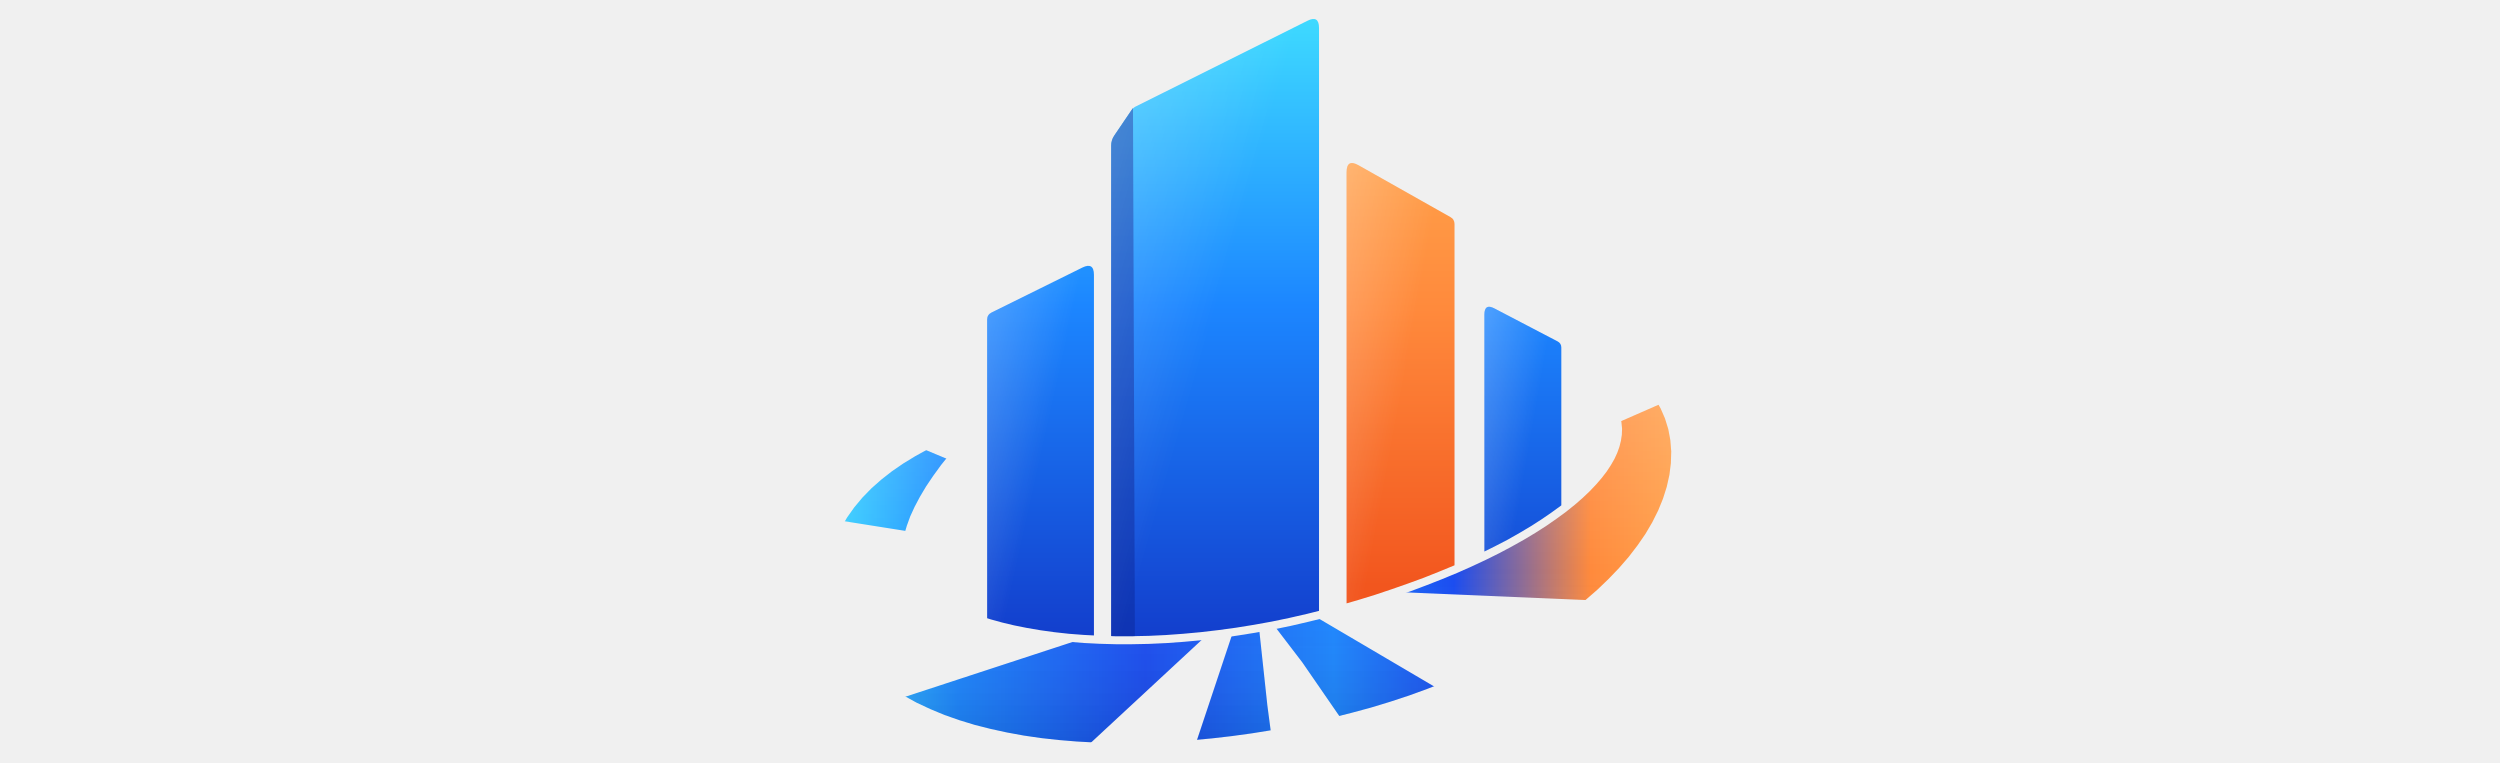
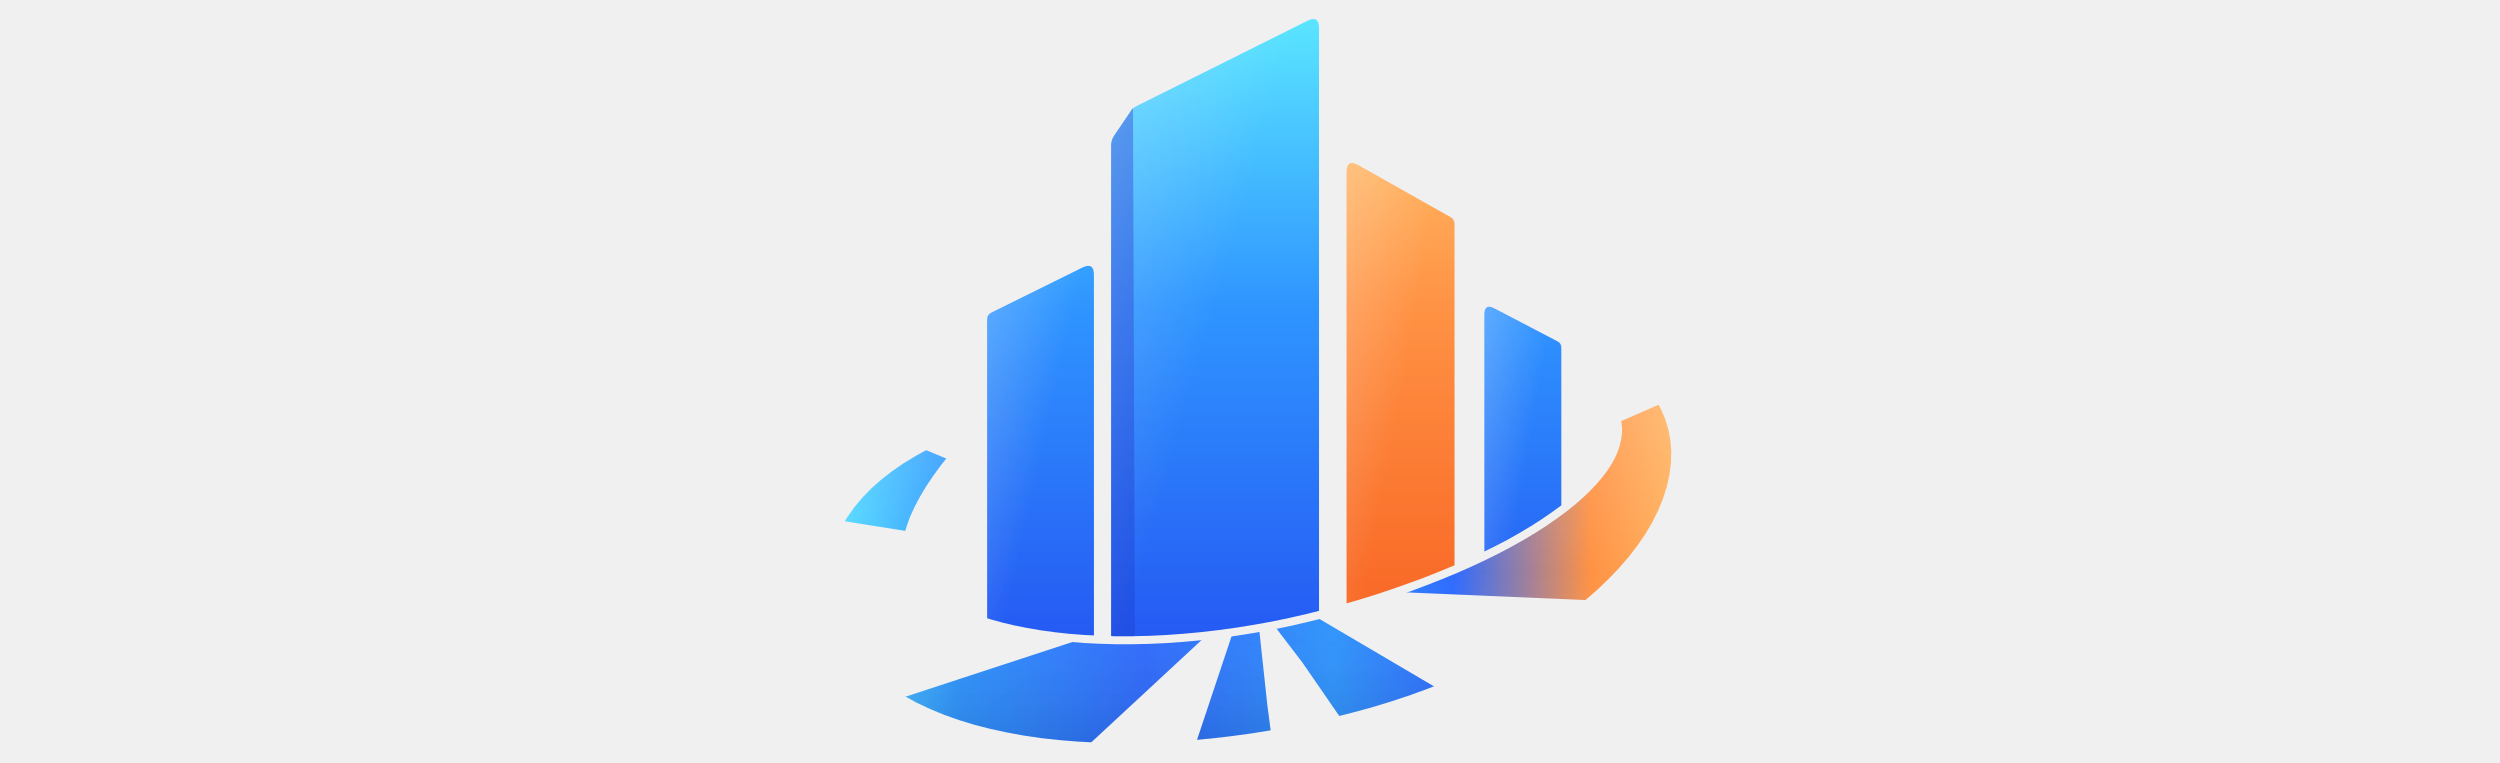
<svg xmlns="http://www.w3.org/2000/svg" viewBox="0 0 2177 664" role="img" aria-label="Vallo">
  <defs>
    <linearGradient id="vm-blue" x1="0" y1="260" x2="0" y2="830" gradientUnits="userSpaceOnUse">
-       <stop offset="0" stop-color="#3FDCFF" />
-       <stop offset="0.45" stop-color="#1C86FF" />
-       <stop offset="1" stop-color="#1238C8" />
+       <stop offset="0" stop-color="#5BE7FF" />
+       <stop offset="0.45" stop-color="#2F95FF" />
+       <stop offset="1" stop-color="#2455F2" />
    </linearGradient>
    <linearGradient id="vm-orange" x1="0" y1="388" x2="0" y2="760" gradientUnits="userSpaceOnUse">
-       <stop offset="0" stop-color="#FFA04A" />
-       <stop offset="0.35" stop-color="#FF8A3C" />
-       <stop offset="1" stop-color="#F2561E" />
+       <stop offset="0" stop-color="#FFB25E" />
+       <stop offset="0.35" stop-color="#FF9244" />
+       <stop offset="1" stop-color="#F96B28" />
    </linearGradient>
    <linearGradient id="vm-sheen" x1="0" y1="0" x2="1" y2="1">
      <stop offset="0" stop-color="#FFFFFF" stop-opacity="0.22" />
      <stop offset="0.45" stop-color="#FFFFFF" stop-opacity="0" />
    </linearGradient>
    <linearGradient id="vm-ring" x1="250" y1="0" x2="995" y2="0" gradientUnits="userSpaceOnUse">
-       <stop offset="0" stop-color="#3FDCFF" />
-       <stop offset="0.16" stop-color="#1C86FF" />
-       <stop offset="0.38" stop-color="#1A4CF0" />
-       <stop offset="0.6" stop-color="#1C86FF" />
-       <stop offset="0.74" stop-color="#1A4CF0" />
-       <stop offset="0.9" stop-color="#FF8A3C" />
-       <stop offset="1" stop-color="#FFA04A" />
+       <stop offset="0" stop-color="#5BE7FF" />
+       <stop offset="0.16" stop-color="#2F95FF" />
+       <stop offset="0.38" stop-color="#2F6BFF" />
+       <stop offset="0.6" stop-color="#2F95FF" />
+       <stop offset="0.74" stop-color="#2F6BFF" />
+       <stop offset="0.9" stop-color="#FF9244" />
+       <stop offset="1" stop-color="#FFB25E" />
    </linearGradient>
    <linearGradient id="vm-ringShade" x1="0" y1="560" x2="0" y2="900" gradientUnits="userSpaceOnUse">
      <stop offset="0" stop-color="#FFFFFF" stop-opacity="0.2" />
      <stop offset="0.55" stop-color="#FFFFFF" stop-opacity="0" />
      <stop offset="1" stop-color="#000000" stop-opacity="0.12" />
    </linearGradient>
    <clipPath id="vm-above">
      <path d="M384.1 0L384.1 631.2L375.1 641L366.9 650.7L359.4 660.3L352.7 669.6L346.7 678.6L341.6 687.4L337.2 695.8L333.7 703.8L331 711.4L329 718.4L327.8 724.9L327.3 730.7L327.4 735.8L328 740.2L328.9 744L330.2 747.2L331.7 749.9L333.3 752.4L335.1 754.7L337.2 757L339.6 759.4L342.4 762L345.8 764.7L349.8 767.7L354.5 770.8L360 773.9L366.1 777.1L373.1 780.4L380.7 783.5L389.2 786.5L398.3 789.4L408.1 792.1L418.6 794.6L429.6 796.8L441.3 798.8L453.5 800.5L466.2 801.9L479.3 802.9L492.9 803.6L506.9 804L521.2 804L535.8 803.7L550.6 803L565.7 801.9L580.9 800.5L596.3 798.7L611.7 796.6L627.2 794.1L642.7 791.3L658.1 788.1L673.4 784.6L688.6 780.8L703.6 776.7L718.4 772.4L733 767.9L747.3 763.1L761.3 758.2L775 753.2L788.3 747.9L801.2 742.6L813.7 737.1L825.7 731.4L837.2 725.7L848.2 720L858.6 714.1L868.5 708.2L877.7 702.3L886.3 696.4L894.3 690.6L901.6 684.8L908.3 679L914.3 673.4L919.6 667.9L924.3 662.6L928.3 657.4L931.7 652.5L934.5 647.7L936.8 643L938.6 638.5L939.9 634.1L940.8 629.6L941.1 625L1341.1 625L1341.1 0Z" />
    </clipPath>
    <linearGradient id="vw-blue" x1="0" y1="240" x2="0" y2="578" gradientUnits="userSpaceOnUse">
-       <stop offset="0" stop-color="#3FDCFF" />
-       <stop offset="0.42" stop-color="#1C86FF" />
-       <stop offset="1" stop-color="#1A4CF0" />
+       <stop offset="0" stop-color="#5BE7FF" />
+       <stop offset="0.42" stop-color="#2F95FF" />
+       <stop offset="1" stop-color="#2F6BFF" />
    </linearGradient>
    <linearGradient id="vw-orange" x1="0" y1="236" x2="0" y2="520" gradientUnits="userSpaceOnUse">
-       <stop offset="0" stop-color="#FFA04A" />
-       <stop offset="0.4" stop-color="#FF8A3C" />
-       <stop offset="1" stop-color="#F2561E" />
+       <stop offset="0" stop-color="#FFB25E" />
+       <stop offset="0.4" stop-color="#FF9244" />
+       <stop offset="1" stop-color="#F96B28" />
    </linearGradient>
    <linearGradient id="vw-sheen" x1="0" y1="240" x2="0" y2="578" gradientUnits="userSpaceOnUse">
      <stop offset="0" stop-color="#FFFFFF" stop-opacity="0.176" />
      <stop offset="0.3" stop-color="#FFFFFF" stop-opacity="0" />
    </linearGradient>
    <linearGradient id="vw-fold" x1="0" y1="0" x2="1" y2="0">
      <stop offset="0" stop-color="#000000" stop-opacity="0.22" />
      <stop offset="0.3" stop-color="#000000" stop-opacity="0" />
    </linearGradient>
    <mask id="nfl-sweep" maskUnits="userSpaceOnUse" x="236.0" y="250.0" width="776.0" height="664.0">
      <circle class="sw" cx="625" cy="760" r="215" fill="none" stroke="#fff" stroke-width="430" pathLength="100" stroke-dasharray="100 100" transform="translate(625 760) scale(1 -1) rotate(171) translate(-625 -760)" />
    </mask>
    <clipPath id="nfl-behind">
      <rect x="-31" y="-200" width="2064.0" height="752.0" />
    </clipPath>
  </defs>
  <style>.sw{stroke-dashoffset:100;animation:sw 640ms cubic-bezier(0.16, 1, 0.3, 1) 40ms forwards}.t{transform-box:fill-box;transform-origin:50% 100%;transform:translateY(40%) scaleY(0);animation:rise 520ms cubic-bezier(0.34, 1.3, 0.64, 1) forwards}.t0{animation-delay:200ms}.t1{animation-delay:300ms}.t2{animation-delay:400ms}.t3{animation-delay:500ms}@keyframes sw{to{stroke-dashoffset:0}}@keyframes rise{to{transform:none}}.mv{transform:translateX(700.6px);animation:mv 540ms cubic-bezier(0.16, 1, 0.3, 1) 760ms forwards}.l{opacity:0;transform:translateX(-426px);animation:out 520ms cubic-bezier(0.16, 1, 0.3, 1) forwards}.l0{animation-delay:980ms}.l1{animation-delay:1050ms}.l2{animation-delay:1120ms}.l3{animation-delay:1190ms}.l4{animation-delay:1260ms}@keyframes mv{to{transform:none}}@keyframes out{to{opacity:1;transform:none}}@media (prefers-reduced-motion:reduce){.sw,.t,.mv,.l{animation:fade 300ms linear forwards;stroke-dashoffset:0;transform:none;opacity:0}@keyframes fade{to{opacity:1}}.sw{opacity:1}}</style>
  <g class="mv">
    <g class="mk" transform="translate(-236.0 -250.0)">
      <g mask="url(#nfl-sweep)">
        <path d="M380.3 625.3L367.5 630.2L355.3 635.5L343.6 641.1L332.5 647.2L322 653.6L312.1 660.4L302.9 667.6L294.3 675.2L286.4 683.3L279.3 691.8L273 700.7L267.5 710.2L263 720.1L259.6 730.5L257.3 741.3L256.3 752.3L256.5 763.6L258.2 774.8L261.1 785.8L265.4 796.5L270.8 806.8L277.3 816.5L284.8 825.6L293.1 834.1L302.3 841.9L312.2 849.2L322.7 855.9L333.8 862L345.6 867.5L357.9 872.6L370.7 877.1L384.1 881.2L397.9 884.7L412.1 887.8L426.8 890.5L441.9 892.7L457.3 894.4L473.1 895.7L489.2 896.6L505.6 897L522.2 897L539.1 896.6L556.1 895.8L573.3 894.6L590.6 893L608 891L625.5 888.6L642.9 885.8L660.3 882.6L677.7 879L695 875.1L712.1 870.8L729.1 866.2L745.9 861.1L762.3 855.7L778.5 849.8L794.4 843.5L809.8 836.9L824.9 830L839.4 822.7L853.6 815L867.1 807.1L880.2 798.9L892.6 790.4L904.5 781.7L915.7 772.8L926.3 763.6L936.1 754.2L945.3 744.6L953.7 734.9L961.3 725L968.2 715L974.2 704.8L979.3 694.6L983.5 684.3L986.8 673.9L989.1 663.6L990.4 653.3L990.7 643.1L989.9 633.2L988.1 623.6L985.2 614.3L981.4 605.6L976.7 597.4L971.3 589.7L965 582.5L958.1 575.9L950.6 569.8L942.5 564.2L933.8 559L924.6 554.1L914.8 549.7L904.4 545.6L893.6 541.9L882.2 538.5L870.3 535.4L866.7 547.7L877.7 551.8L888 556.2L897.5 561L906.3 566.1L914.3 571.5L921.5 577.1L927.8 582.8L933.2 588.7L937.8 594.6L941.4 600.6L944.2 606.5L946.2 612.2L947.4 617.9L947.9 623.4L947.7 628.7L946.9 633.9L945.6 639.1L943.7 644.4L941.3 649.6L938.2 655L934.6 660.5L930.3 666.1L925.4 671.8L919.8 677.7L913.6 683.6L906.7 689.6L899.1 695.7L890.9 701.7L882.1 707.8L872.6 713.9L862.6 719.9L851.9 725.9L840.8 731.8L829.1 737.6L816.9 743.3L804.3 748.9L791.2 754.3L777.7 759.6L763.9 764.8L749.7 769.7L735.2 774.5L720.5 779.1L705.5 783.5L690.4 787.6L675 791.4L659.5 795L644 798.2L628.4 801L612.8 803.5L597.2 805.7L581.7 807.5L566.3 808.9L551.1 810L536 810.7L521.3 811L506.8 811L492.6 810.6L478.9 809.9L465.5 808.8L452.6 807.4L440.2 805.7L428.3 803.7L417 801.4L406.3 798.9L396.2 796.1L386.8 793.1L378 790L370 786.7L362.7 783.3L356.2 779.8L350.4 776.4L345.3 773L340.9 769.7L337.1 766.5L333.8 763.4L331.1 760.4L328.7 757.4L326.6 754.4L324.8 751.2L323.2 747.7L322 743.7L321 739.2L320.6 734.1L320.7 728.4L321.4 722.1L322.9 715.1L325.1 707.7L328 699.7L331.8 691.4L336.4 682.7L341.8 673.6L348 664.4L354.9 654.9L362.7 645.2L371.1 635.3L380.3 625.3Z" fill="url(#vm-ring)" />
      </g>
      <g clip-path="url(#vm-above)">
        <g class="t t0">
          <path d="M398.9 522.1L477.9 483C484.6 479.7 488 481.8 488 489.3L488 900L395 900L395 528.3C395 525.5 396.3 523.4 398.9 522.1Z" fill="url(#vm-blue)" />
          <path d="M398.9 522.1L477.9 483C484.6 479.7 488 481.8 488 489.3L488 900L395 900L395 528.3C395 525.5 396.3 523.4 398.9 522.1Z" fill="url(#vm-sheen)" />
        </g>
        <g class="t t1">
          <path d="M505.8 367.9L520.5 346.2C521.5 344.7 522.8 343.6 524.3 342.8L673.9 268.1C680.6 264.7 684 266.8 684 274.3L684 900L503 900L503 376.9C503 373.7 503.9 370.6 505.8 367.9Z" fill="url(#vm-blue)" />
-           <path d="M505.8 367.9L522 344L524 900L503 900L503 376.9C503 373.7 503.9 370.6 505.8 367.9Z" fill="#0B2A9E" opacity="0.55" />
+           <path d="M505.8 367.9L522 344L524 900L503 900L503 376.9C503 373.7 503.9 370.6 505.8 367.9Z" fill="#1D47D8" opacity="0.55" />
          <path d="M505.8 367.9L520.5 346.2C521.5 344.7 522.8 343.6 524.3 342.8L673.9 268.1C680.6 264.7 684 266.8 684 274.3L684 900L503 900L503 376.9C503 373.7 503.9 370.6 505.8 367.9Z" fill="url(#vm-sheen)" />
        </g>
        <g class="t t2">
          <path d="M718.4 393.9L798.4 439C800.8 440.3 802 442.4 802 445.1L802 900L708 900L708 400C708 392 711.5 390 718.4 393.9Z" fill="url(#vm-orange)" />
          <path d="M718.4 393.9L798.4 439C800.8 440.3 802 442.4 802 445.1L802 900L708 900L708 400C708 392 711.5 390 718.4 393.9Z" fill="url(#vm-sheen)" />
        </g>
        <g class="t t3">
          <path d="M836.8 518.6L891.8 547.3C893.9 548.4 895 550.2 895 552.6L895 900L828 900L828 523.9C828 517.3 831 515.5 836.8 518.6Z" fill="url(#vm-blue)" />
          <path d="M836.8 518.6L891.8 547.3C893.9 548.4 895 550.2 895 552.6L895 900L828 900L828 523.9C828 517.3 831 515.5 836.8 518.6Z" fill="url(#vm-sheen)" />
        </g>
      </g>
      <g mask="url(#nfl-sweep)">
        <path d="M380.3 625.3L367.5 630.2L355.3 635.5L343.6 641.1L332.5 647.2L322 653.6L312.1 660.4L302.9 667.6L294.3 675.2L286.4 683.3L279.3 691.8L273 700.7L267.5 710.2L263 720.1L259.6 730.5L257.3 741.3L256.3 752.3L256.5 763.6L258.2 774.8L261.1 785.8L265.4 796.5L270.8 806.8L277.3 816.5L284.8 825.6L293.1 834.1L302.3 841.9L312.2 849.2L322.7 855.9L333.8 862L345.6 867.5L357.9 872.6L370.7 877.1L384.1 881.2L397.9 884.7L412.1 887.8L426.8 890.5L441.9 892.7L457.3 894.4L473.1 895.7L489.2 896.6L505.6 897L522.2 897L539.1 896.6L556.1 895.8L573.3 894.6L590.6 893L608 891L625.5 888.6L642.9 885.8L660.3 882.6L677.7 879L695 875.1L712.1 870.8L729.1 866.2L745.9 861.1L762.3 855.7L778.5 849.8L794.4 843.5L809.8 836.9L824.9 830L839.4 822.7L853.6 815L867.1 807.1L880.2 798.9L892.6 790.4L904.5 781.7L915.7 772.8L926.3 763.6L936.1 754.2L945.3 744.6L953.7 734.9L961.3 725L968.2 715L974.2 704.8L979.3 694.6L983.5 684.3L986.8 673.9L989.1 663.6L990.4 653.3L990.7 643.1L989.9 633.2L988.1 623.6L985.2 614.3L981.4 605.6L976.7 597.4L971.3 589.7L965 582.5L958.1 575.9L950.6 569.8L942.5 564.2L933.8 559L924.6 554.1L914.8 549.7L904.4 545.6L893.6 541.9L882.2 538.5L870.3 535.4L866.7 547.7L877.7 551.8L888 556.2L897.5 561L906.3 566.1L914.3 571.5L921.5 577.1L927.8 582.8L933.2 588.7L937.8 594.6L941.4 600.6L944.2 606.5L946.2 612.2L947.4 617.9L947.9 623.4L947.7 628.7L946.9 633.9L945.6 639.1L943.7 644.4L941.3 649.6L938.2 655L934.6 660.5L930.3 666.1L925.4 671.8L919.8 677.7L913.6 683.6L906.7 689.6L899.1 695.7L890.9 701.7L882.1 707.8L872.6 713.9L862.6 719.9L851.9 725.9L840.8 731.8L829.1 737.6L816.9 743.3L804.3 748.9L791.2 754.3L777.7 759.6L763.9 764.8L749.7 769.7L735.2 774.5L720.5 779.1L705.5 783.5L690.4 787.6L675 791.4L659.5 795L644 798.2L628.4 801L612.8 803.5L597.2 805.7L581.7 807.5L566.3 808.9L551.1 810L536 810.7L521.3 811L506.8 811L492.6 810.6L478.9 809.9L465.5 808.8L452.6 807.4L440.2 805.7L428.3 803.7L417 801.4L406.3 798.9L396.2 796.1L386.8 793.1L378 790L370 786.7L362.7 783.3L356.2 779.8L350.4 776.4L345.3 773L340.9 769.7L337.1 766.5L333.8 763.4L331.1 760.4L328.7 757.4L326.6 754.4L324.8 751.2L323.2 747.7L322 743.7L321 739.2L320.6 734.1L320.7 728.4L321.4 722.1L322.9 715.1L325.1 707.7L328 699.7L331.8 691.4L336.4 682.7L341.8 673.6L348 664.4L354.9 654.9L362.7 645.2L371.1 635.3L380.3 625.3Z" fill="url(#vm-ringShade)" />
      </g>
    </g>
  </g>
  <g transform="translate(846.0 257.6) scale(0.8)">
    <g clip-path="url(#nfl-behind)">
      <g transform="translate(-170.0 -232.0)">
        <g class="l l0">
          <path d="M185 246L244 246C276.2 246 298.1 259.9 313.1 285.8L421.3 472.3C433.9 494 426.5 521.8 404.8 534.4C383.1 547 355.3 539.6 342.7 517.9Z" fill="url(#vw-blue)" />
          <path d="M456.6 284.3C473.1 259.4 495.8 246 528 246L630 246L446.9 521.7C428.1 550.1 389.8 557.8 361.5 538.9C333.1 520.1 325.4 481.9 344.2 453.5Z" fill="url(#vw-blue)" />
          <path d="M456.6 284.3C473.1 259.4 495.8 246 528 246L630 246L446.9 521.7C428.1 550.1 389.8 557.8 361.5 538.9C333.1 520.1 325.4 481.9 344.2 453.5Z" fill="url(#vw-fold)" />
          <path d="M185 246L244 246C276.2 246 298.1 259.9 313.1 285.8L421.3 472.3C433.9 494 426.5 521.8 404.8 534.4C383.1 547 355.3 539.6 342.7 517.9Z" fill="url(#vw-sheen)" />
          <path d="M456.6 284.3C473.1 259.4 495.8 246 528 246L630 246L446.9 521.7C428.1 550.1 389.8 557.8 361.5 538.9C333.1 520.1 325.4 481.9 344.2 453.5Z" fill="url(#vw-sheen)" />
        </g>
        <g class="l l1">
          <path d="M762.3 255.6L979.4 553L895.8 553C884.4 553 875.1 548.3 868.4 539L757.7 387.4C754.6 383.2 751.4 383.1 748.1 387.3L619.5 553L518.5 553L749.5 255.4C753.8 249.8 758.1 249.9 762.3 255.6Z" fill="url(#vw-blue)" />
          <path d="M754.1 425.3L820.2 515.8C821.8 517.9 821.2 519 818.6 519L679 519C676.3 519 675.8 517.9 677.5 515.8L747.7 425.2C749.9 422.4 752.1 422.4 754.1 425.3Z" fill="url(#vw-orange)" />
          <path d="M762.3 255.6L979.4 553L895.8 553C884.4 553 875.1 548.3 868.4 539L757.7 387.4C754.6 383.2 751.4 383.1 748.1 387.3L619.5 553L518.5 553L749.5 255.4C753.8 249.8 758.1 249.9 762.3 255.6Z" fill="url(#vw-sheen)" />
        </g>
        <g class="l l2">
          <path d="M987 246L1052 246L1052 433C1052 462.2 1066.8 477 1096 477L1202 477L1202 553L1027 553C985.9 553 965 532.1 965 491L965 268C965 253.4 972.4 246 987 246Z" fill="url(#vw-blue)" />
          <path d="M987 246L1052 246L1052 433C1052 462.2 1066.8 477 1096 477L1202 477L1202 553L1027 553C985.9 553 965 532.1 965 491L965 268C965 253.4 972.4 246 987 246Z" fill="url(#vw-sheen)" />
        </g>
        <g class="l l3">
          <path d="M1248 246L1315 246L1315 433C1315 462.2 1329.8 477 1359 477L1439 477L1439 553L1288 553C1246.9 553 1226 532.1 1226 491L1226 268C1226 253.4 1233.4 246 1248 246Z" fill="url(#vw-blue)" />
          <path d="M1248 246L1315 246L1315 433C1315 462.2 1329.8 477 1359 477L1439 477L1439 553L1288 553C1246.9 553 1226 532.1 1226 491L1226 268C1226 253.4 1233.4 246 1248 246Z" fill="url(#vw-sheen)" />
        </g>
        <g class="l l4">
          <path d="M1822 407L1821.8 415.9L1821 424.8L1819.8 433.6L1818 442.3L1815.8 451L1813.1 459.5L1809.9 467.9L1806.3 476.1L1802.2 484.2L1797.6 492L1792.6 499.6L1787.2 506.9L1781.4 514L1775.3 520.8L1768.7 527.2L1761.8 533.3L1754.5 539.1L1747 544.5L1739.1 549.6L1731 554.2L1722.6 558.5L1714 562.3L1705.2 565.7L1696.2 568.7L1687.1 571.2L1677.8 573.3L1668.5 574.9L1659 576.1L1649.5 576.8L1640 577L1630.5 576.8L1621 576.1L1611.5 574.9L1602.2 573.3L1592.9 571.2L1583.8 568.7L1574.8 565.7L1566 562.3L1557.4 558.5L1549 554.2L1540.9 549.6L1533 544.5L1525.5 539.1L1518.2 533.3L1511.3 527.2L1504.7 520.8L1498.6 514L1492.8 506.9L1487.4 499.6L1482.4 492L1477.8 484.2L1473.7 476.1L1470.1 467.9L1466.9 459.5L1464.2 451L1462 442.3L1460.2 433.6L1459 424.8L1458.2 415.9L1458 407L1458.2 398.1L1459 389.2L1460.2 380.4L1462 371.7L1464.2 363L1466.9 354.5L1470.1 346.1L1473.7 337.9L1477.8 329.8L1482.4 322L1487.4 314.4L1492.8 307.1L1498.6 300L1504.7 293.2L1511.3 286.8L1518.2 280.7L1525.5 274.9L1533 269.5L1540.9 264.4L1549 259.8L1557.4 255.5L1566 251.7L1574.8 248.3L1583.8 245.3L1592.9 242.8L1602.2 240.7L1611.5 239.1L1621 237.9L1630.5 237.2L1640 237L1649.5 237.2L1659 237.9L1668.5 239.1L1677.8 240.7L1687.1 242.8L1696.2 245.3L1705.2 248.3L1714 251.7L1722.6 255.5L1731 259.8L1739.1 264.4L1747 269.5L1754.5 274.9L1761.8 280.7L1768.7 286.8L1775.3 293.2L1781.4 300L1787.2 307.1L1792.6 314.4L1797.6 322L1802.2 329.8L1806.3 337.9L1809.9 346.1L1813.1 354.5L1815.8 363L1818 371.7L1819.8 380.4L1821 389.2L1821.8 398.1L1822 407ZM1735 408L1734.9 412.5L1734.5 417L1733.8 421.5L1732.9 425.9L1731.8 430.3L1730.4 434.6L1728.8 438.8L1726.9 443L1724.8 447L1722.4 451L1719.8 454.8L1717 458.5L1714.1 462.1L1710.9 465.5L1707.5 468.8L1703.9 471.9L1700.2 474.8L1696.3 477.6L1692.2 480.1L1688 482.5L1683.7 484.6L1679.2 486.6L1674.7 488.3L1670 489.8L1665.3 491.1L1660.5 492.1L1655.7 492.9L1650.8 493.5L1645.9 493.9L1641 494L1636.1 493.9L1631.2 493.5L1626.3 492.9L1621.5 492.1L1616.7 491.1L1612 489.8L1607.3 488.3L1602.8 486.6L1598.3 484.6L1594 482.5L1589.8 480.1L1585.7 477.6L1581.8 474.8L1578.1 471.9L1574.5 468.8L1571.1 465.5L1567.9 462.1L1565 458.5L1562.2 454.8L1559.6 451L1557.2 447L1555.1 443L1553.2 438.8L1551.6 434.6L1550.2 430.3L1549.1 425.9L1548.2 421.5L1547.5 417L1547.1 412.5L1547 408L1547.1 403.5L1547.5 399L1548.2 394.5L1549.1 390.1L1550.2 385.7L1551.6 381.4L1553.2 377.2L1555.1 373L1557.2 369L1559.6 365L1562.2 361.2L1565 357.5L1567.9 353.9L1571.1 350.5L1574.5 347.2L1578.1 344.1L1581.8 341.2L1585.7 338.4L1589.8 335.9L1594 333.5L1598.3 331.4L1602.8 329.4L1607.3 327.7L1612 326.2L1616.7 324.9L1621.5 323.9L1626.3 323.1L1631.2 322.5L1636.1 322.1L1641 322L1645.9 322.1L1650.8 322.5L1655.7 323.1L1660.5 323.9L1665.3 324.9L1670 326.2L1674.7 327.7L1679.2 329.4L1683.7 331.4L1688 333.5L1692.2 335.9L1696.3 338.4L1700.2 341.2L1703.9 344.1L1707.5 347.2L1710.9 350.5L1714.1 353.9L1717 357.5L1719.8 361.2L1722.4 365L1724.8 369L1726.9 373L1728.8 377.2L1730.4 381.4L1731.8 385.7L1732.9 390.1L1733.8 394.5L1734.5 399L1734.9 403.5L1735 408Z" fill="url(#vw-blue)" fill-rule="evenodd" />
          <path d="M1659 237.9L1659 237.9L1666.2 238.8L1673.3 239.9L1680.3 241.2L1687.3 242.8L1694.2 244.7L1701.1 246.9L1707.8 249.2L1714.4 251.9L1720.9 254.7L1727.3 257.8L1733.6 261.2L1739.7 264.8L1745.6 268.5L1751.4 272.6L1757 276.8L1762.4 281.2L1767.6 285.8L1772.7 290.6L1777.5 295.6L1782.1 300.8L1786.5 306.1L1790.6 311.6L1794.6 317.2L1798.2 323L1801.7 328.9L1804.9 335L1807.8 341.1L1810.4 347.4L1812.8 353.7L1814.9 360.1C1806.9 420.1 1742.8 474.9 1690.8 480.9L1690.8 480.9L1695.5 478.1L1699.9 475L1704.1 471.7L1708.2 468.2L1711.9 464.4L1715.5 460.5L1718.7 456.3L1721.7 452L1724.5 447.6L1726.9 443L1729 438.3L1730.8 433.4L1732.3 428.5L1733.5 423.5L1734.3 418.5L1734.8 413.4L1735 408.3L1734.9 403.2L1734.4 398.1L1733.6 393.1L1732.4 388.1L1731 383.1L1729.2 378.3L1727.1 373.6L1724.8 369L1722.1 364.5L1719.1 360.2L1715.9 356L1712.4 352L1708.6 348.3C1712.6 308.3 1699 251.9 1659 237.9Z" fill="url(#vw-orange)" />
          <path d="M1822 407L1821.8 415.9L1821 424.8L1819.8 433.6L1818 442.3L1815.8 451L1813.1 459.5L1809.9 467.9L1806.3 476.1L1802.2 484.2L1797.6 492L1792.6 499.6L1787.2 506.9L1781.4 514L1775.3 520.8L1768.7 527.2L1761.8 533.3L1754.5 539.1L1747 544.5L1739.1 549.6L1731 554.2L1722.6 558.5L1714 562.3L1705.2 565.7L1696.2 568.7L1687.1 571.2L1677.8 573.3L1668.5 574.9L1659 576.1L1649.5 576.8L1640 577L1630.5 576.8L1621 576.1L1611.5 574.9L1602.2 573.3L1592.9 571.2L1583.8 568.7L1574.8 565.7L1566 562.3L1557.4 558.5L1549 554.2L1540.9 549.6L1533 544.5L1525.5 539.1L1518.2 533.3L1511.3 527.2L1504.7 520.8L1498.6 514L1492.8 506.9L1487.4 499.6L1482.4 492L1477.8 484.2L1473.7 476.1L1470.1 467.9L1466.9 459.5L1464.2 451L1462 442.3L1460.2 433.6L1459 424.8L1458.2 415.9L1458 407L1458.2 398.1L1459 389.2L1460.2 380.4L1462 371.7L1464.2 363L1466.9 354.5L1470.1 346.1L1473.7 337.9L1477.8 329.8L1482.4 322L1487.4 314.4L1492.8 307.1L1498.6 300L1504.7 293.2L1511.3 286.8L1518.2 280.7L1525.5 274.9L1533 269.5L1540.9 264.4L1549 259.8L1557.4 255.5L1566 251.7L1574.8 248.3L1583.8 245.3L1592.9 242.8L1602.2 240.7L1611.5 239.1L1621 237.9L1630.5 237.2L1640 237L1649.5 237.2L1659 237.9L1668.5 239.1L1677.8 240.7L1687.1 242.8L1696.2 245.3L1705.2 248.3L1714 251.7L1722.6 255.5L1731 259.8L1739.1 264.4L1747 269.5L1754.5 274.9L1761.8 280.7L1768.7 286.8L1775.3 293.2L1781.4 300L1787.2 307.1L1792.6 314.4L1797.6 322L1802.2 329.8L1806.3 337.9L1809.9 346.1L1813.1 354.5L1815.8 363L1818 371.7L1819.8 380.4L1821 389.2L1821.8 398.1L1822 407ZM1735 408L1734.9 412.5L1734.5 417L1733.8 421.5L1732.9 425.9L1731.8 430.3L1730.4 434.6L1728.8 438.8L1726.9 443L1724.8 447L1722.4 451L1719.8 454.8L1717 458.5L1714.1 462.1L1710.9 465.5L1707.5 468.8L1703.9 471.9L1700.2 474.8L1696.3 477.6L1692.2 480.1L1688 482.5L1683.7 484.6L1679.2 486.6L1674.7 488.3L1670 489.8L1665.3 491.1L1660.5 492.1L1655.7 492.9L1650.8 493.5L1645.9 493.9L1641 494L1636.1 493.9L1631.2 493.5L1626.3 492.9L1621.5 492.1L1616.7 491.1L1612 489.8L1607.3 488.3L1602.8 486.6L1598.3 484.6L1594 482.5L1589.8 480.1L1585.7 477.6L1581.8 474.8L1578.1 471.9L1574.5 468.8L1571.1 465.5L1567.9 462.1L1565 458.5L1562.2 454.8L1559.6 451L1557.2 447L1555.1 443L1553.2 438.8L1551.6 434.6L1550.2 430.3L1549.1 425.9L1548.2 421.5L1547.5 417L1547.1 412.5L1547 408L1547.1 403.5L1547.5 399L1548.2 394.5L1549.1 390.1L1550.2 385.7L1551.6 381.4L1553.2 377.2L1555.1 373L1557.2 369L1559.6 365L1562.2 361.2L1565 357.5L1567.9 353.9L1571.1 350.5L1574.5 347.2L1578.1 344.1L1581.8 341.2L1585.7 338.4L1589.8 335.9L1594 333.5L1598.3 331.4L1602.8 329.4L1607.3 327.7L1612 326.2L1616.7 324.9L1621.5 323.9L1626.3 323.1L1631.2 322.5L1636.1 322.1L1641 322L1645.9 322.1L1650.8 322.5L1655.7 323.1L1660.5 323.9L1665.3 324.9L1670 326.2L1674.7 327.7L1679.2 329.4L1683.7 331.4L1688 333.5L1692.2 335.9L1696.3 338.4L1700.2 341.2L1703.9 344.1L1707.5 347.2L1710.9 350.5L1714.1 353.9L1717 357.5L1719.8 361.2L1722.4 365L1724.8 369L1726.9 373L1728.8 377.2L1730.4 381.4L1731.8 385.7L1732.9 390.1L1733.8 394.5L1734.5 399L1734.9 403.5L1735 408Z" fill-rule="evenodd" fill="url(#vw-sheen)" />
        </g>
      </g>
    </g>
  </g>
</svg>
